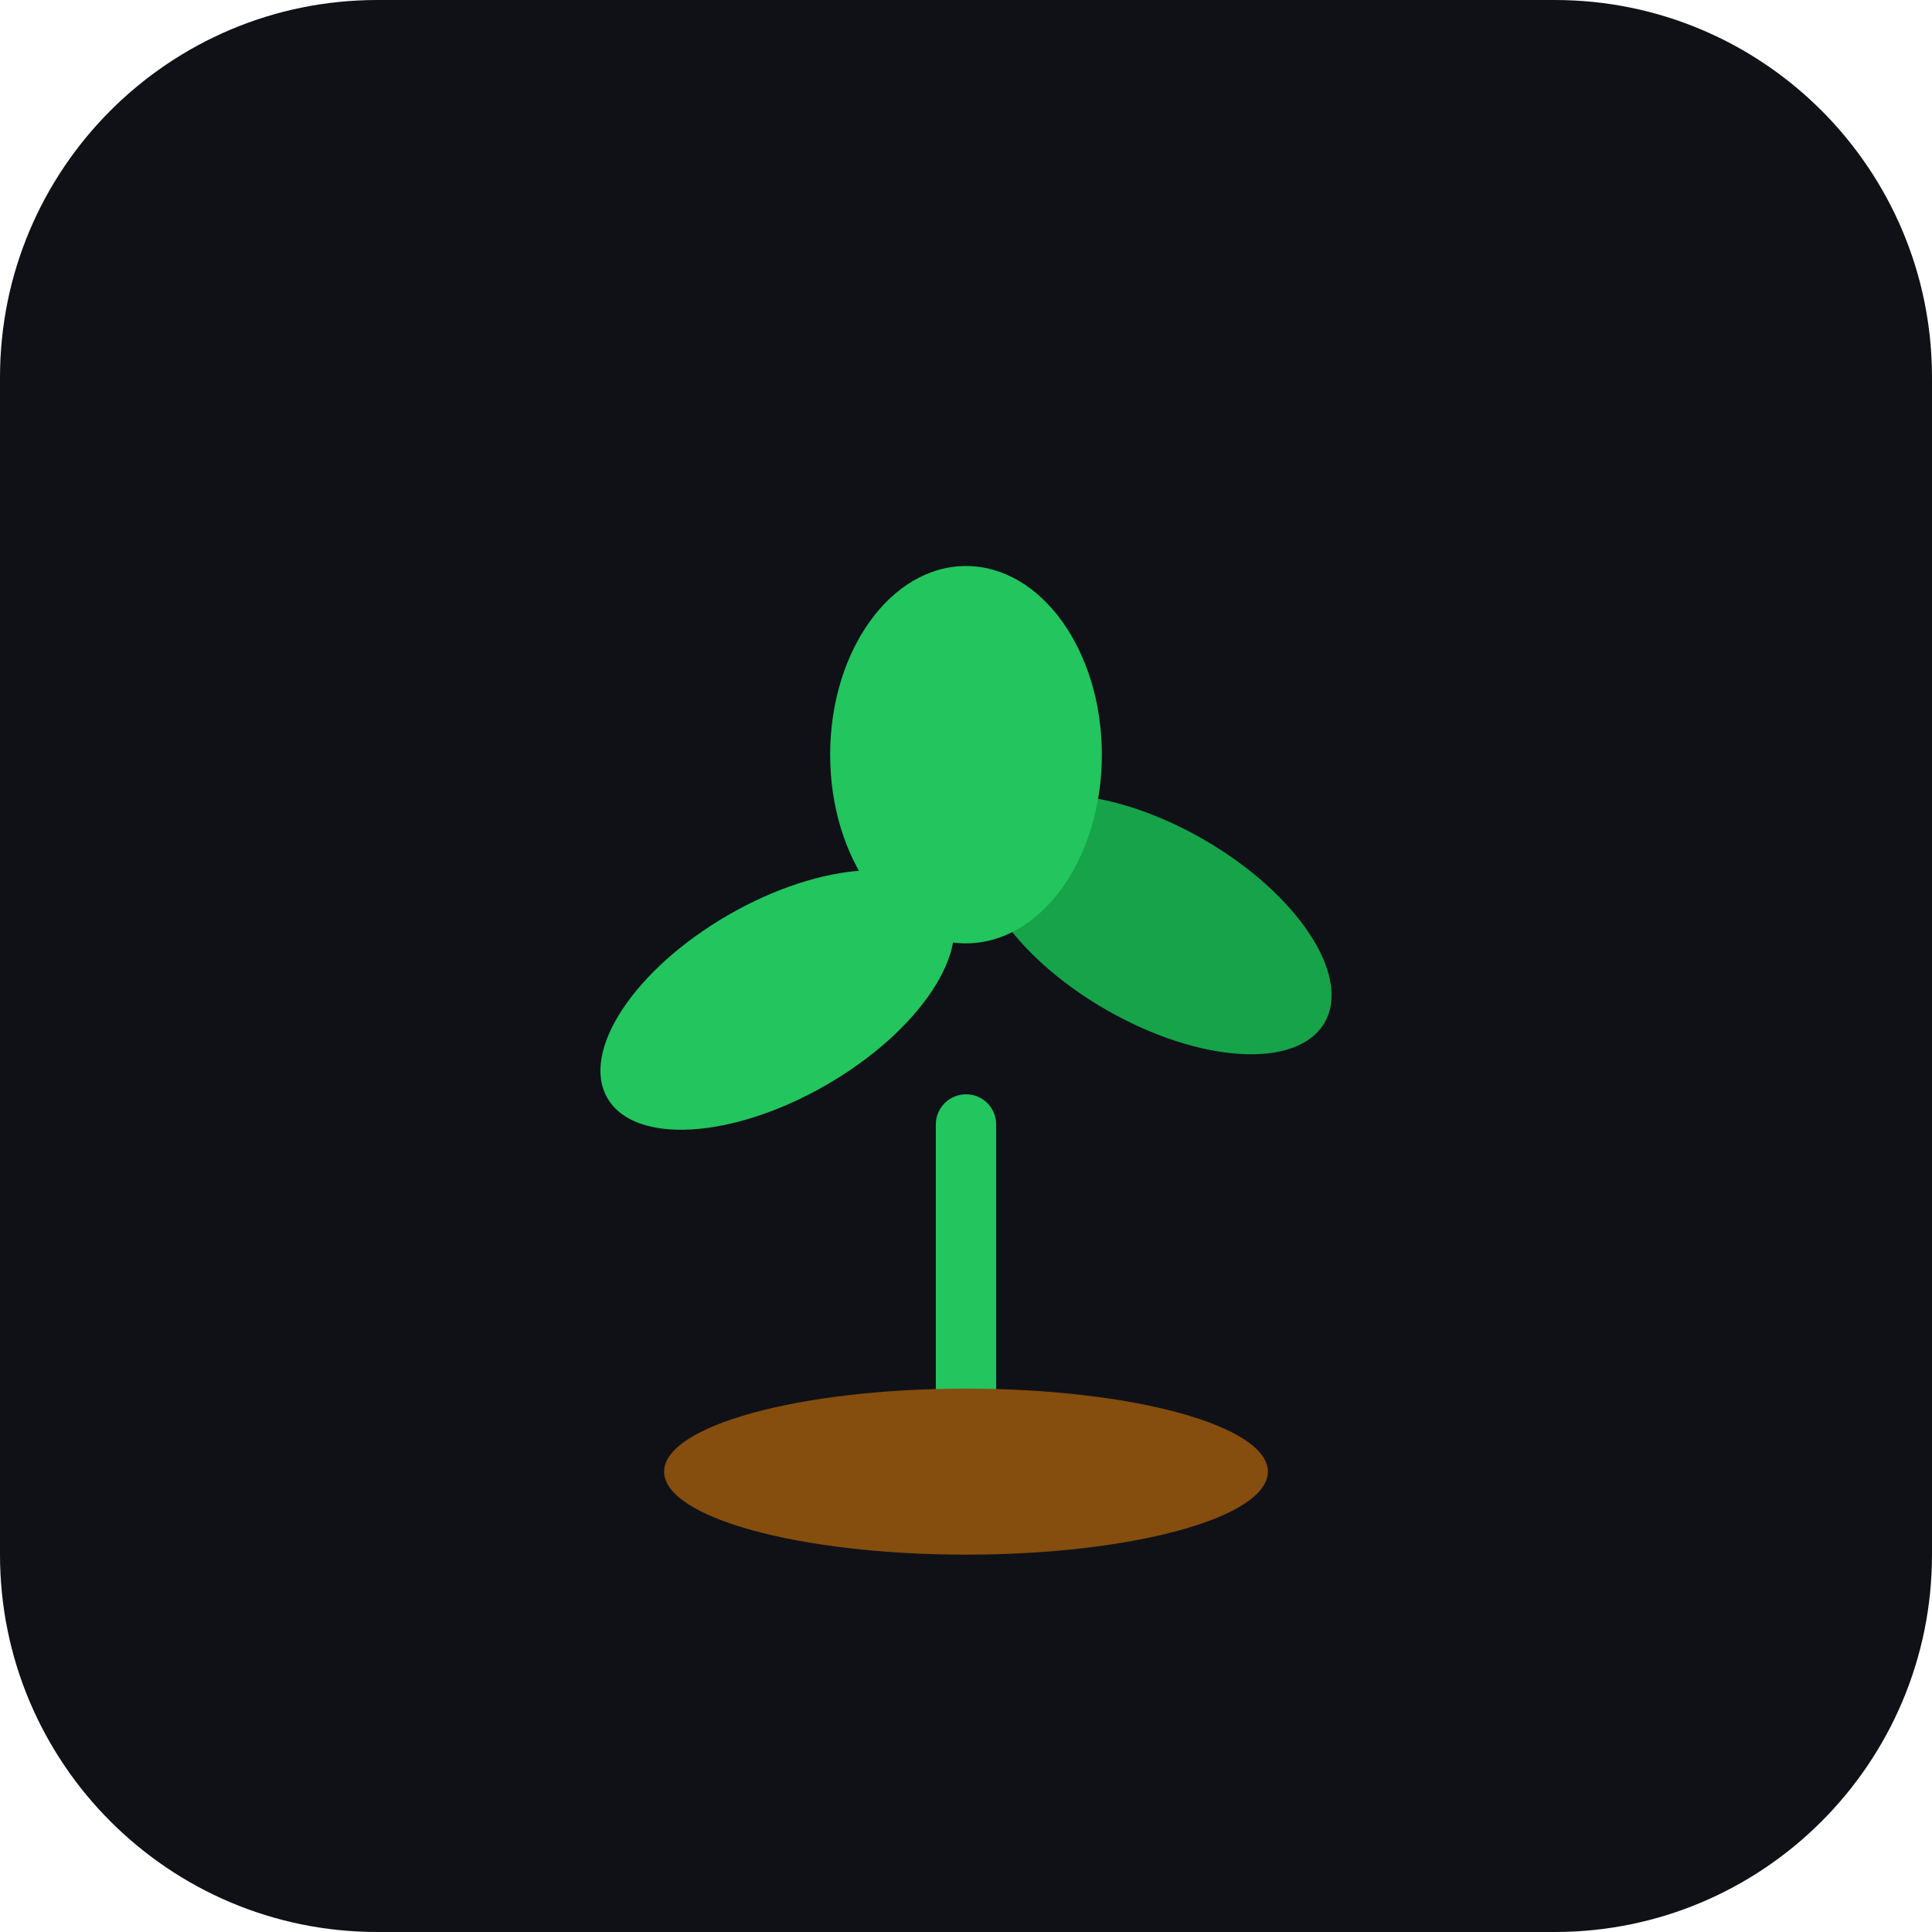
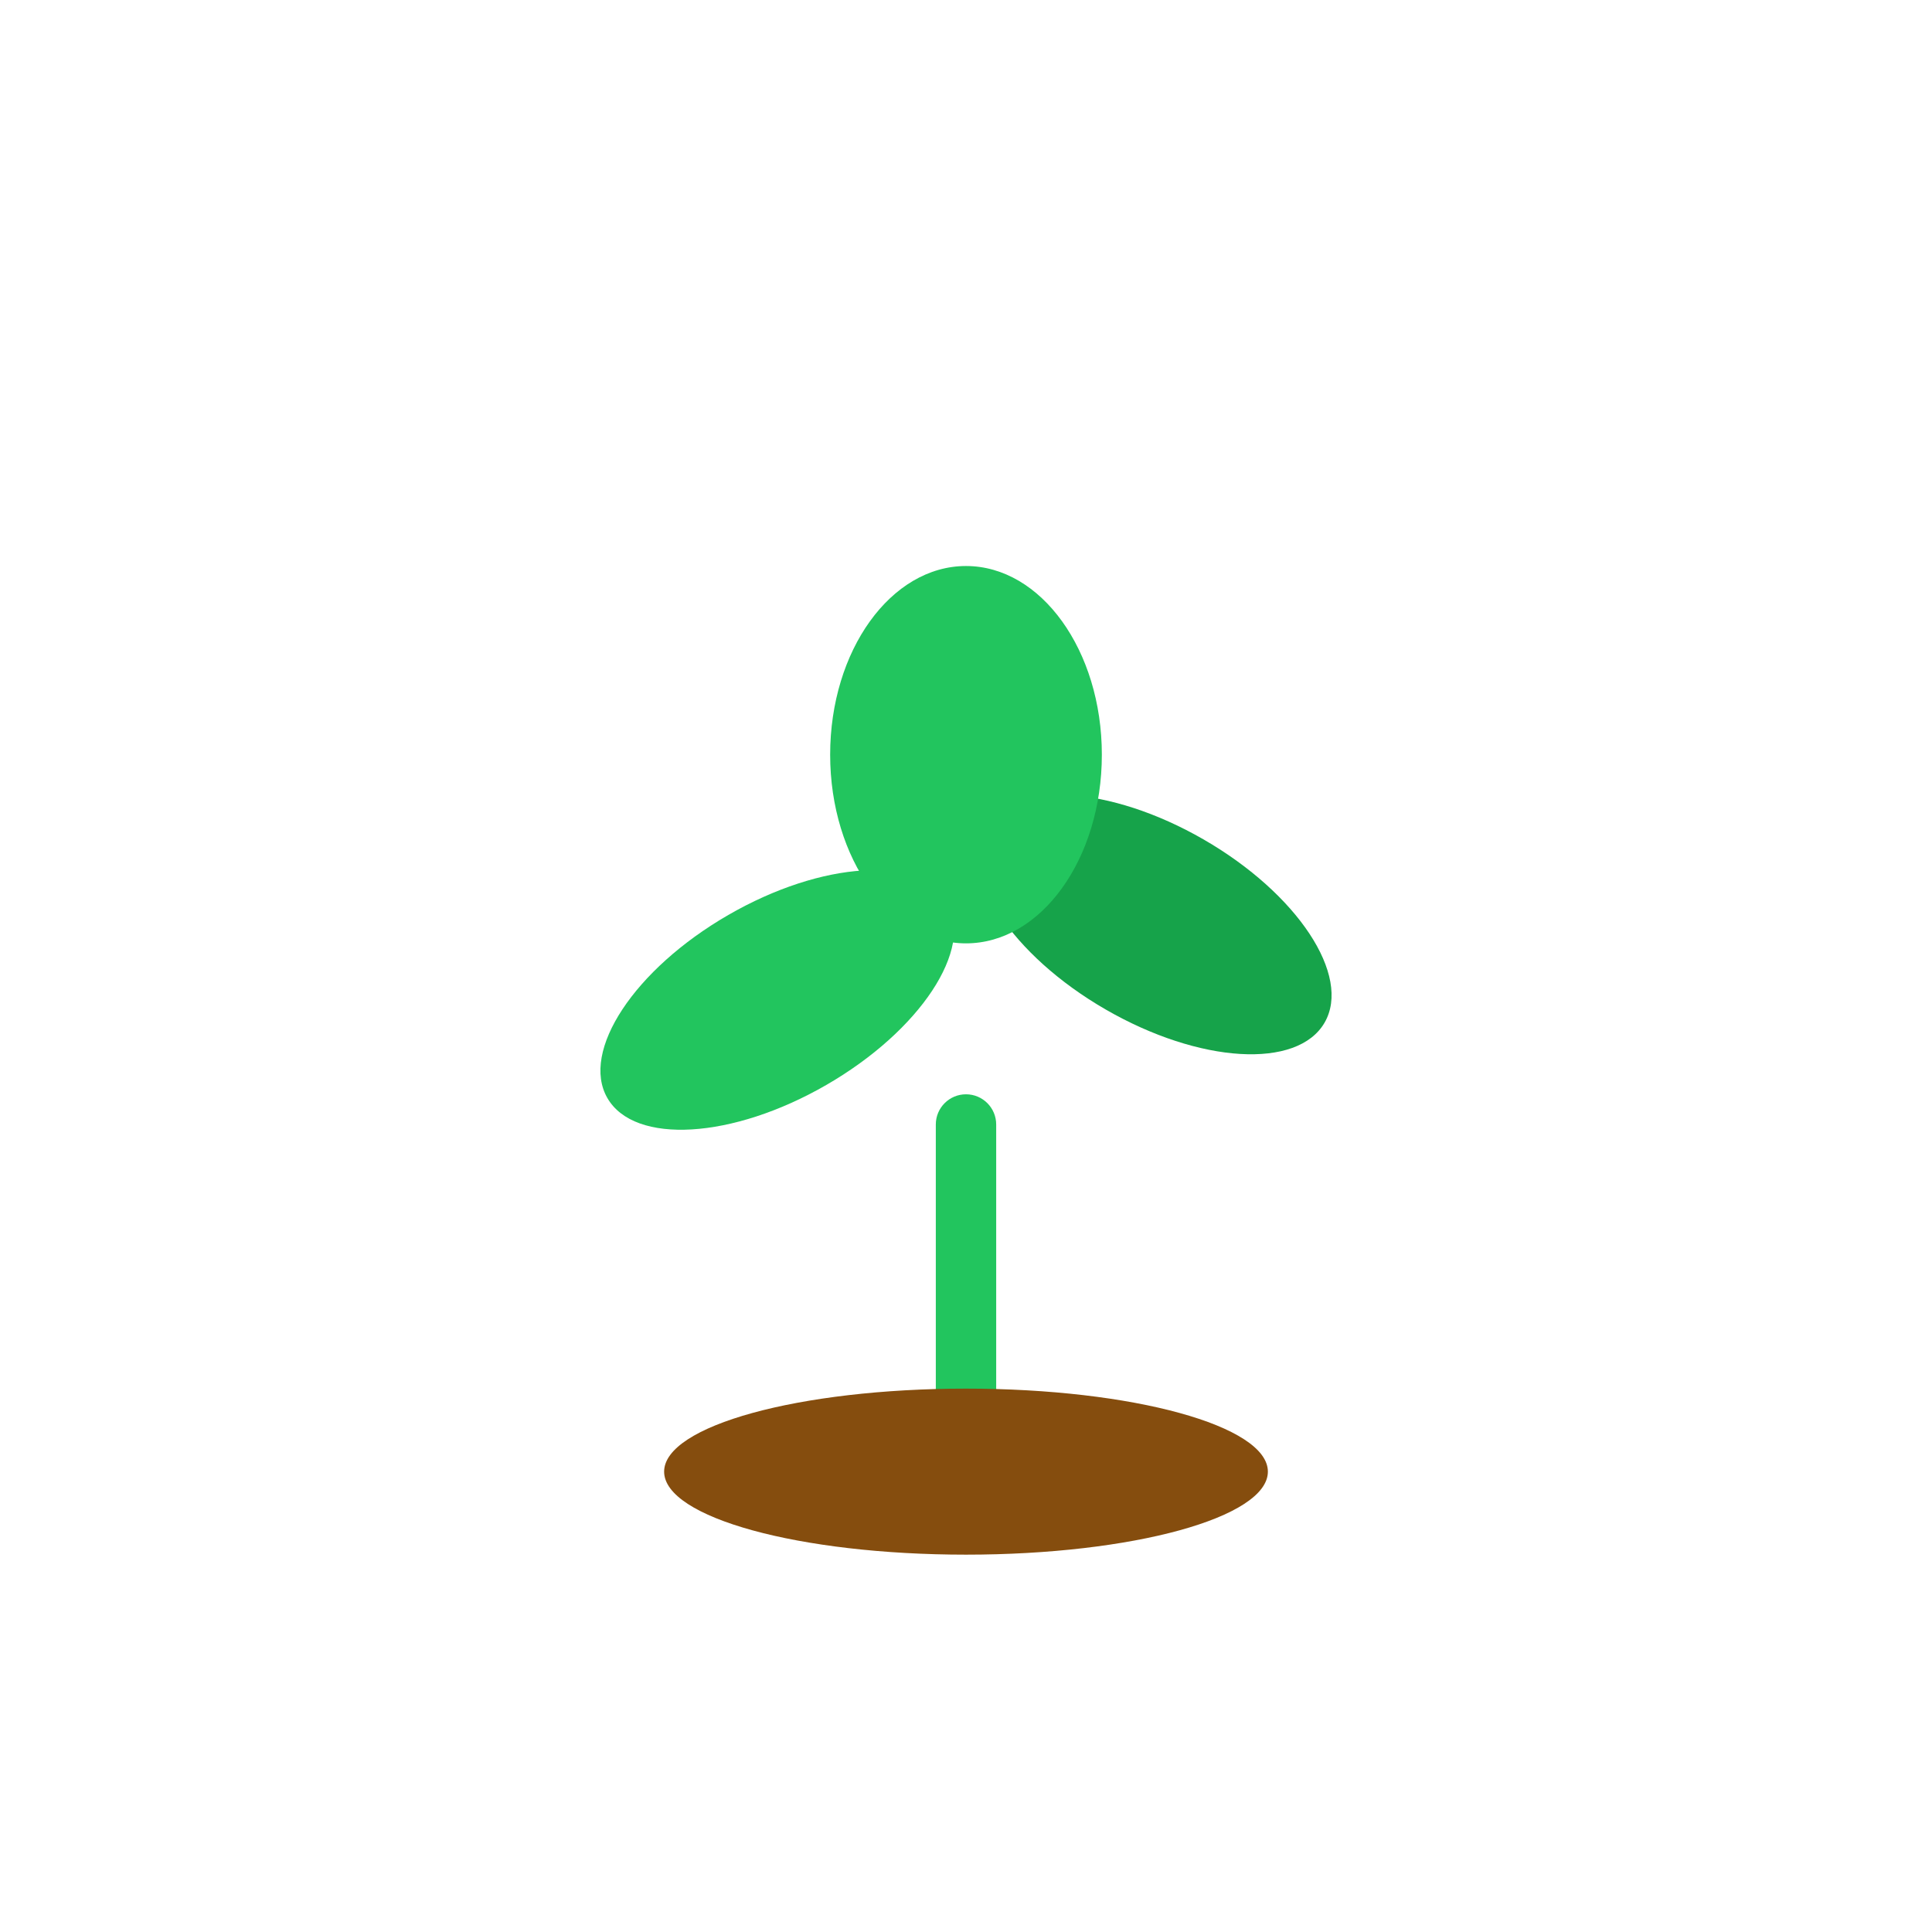
<svg xmlns="http://www.w3.org/2000/svg" viewBox="0 0 512 512">
-   <rect width="512" height="512" rx="100" fill="#0f1117" />
  <rect x="248" y="290" width="16" height="110" rx="8" fill="#22c55e" />
  <ellipse cx="206" cy="265" rx="52" ry="26" fill="#22c55e" transform="rotate(-30 206 265)" />
  <ellipse cx="306" cy="245" rx="52" ry="26" fill="#16a34a" transform="rotate(30 306 245)" />
  <ellipse cx="256" cy="200" rx="36" ry="50" fill="#22c55e" />
  <ellipse cx="256" cy="390" rx="80" ry="22" fill="#854d0e" />
</svg>
